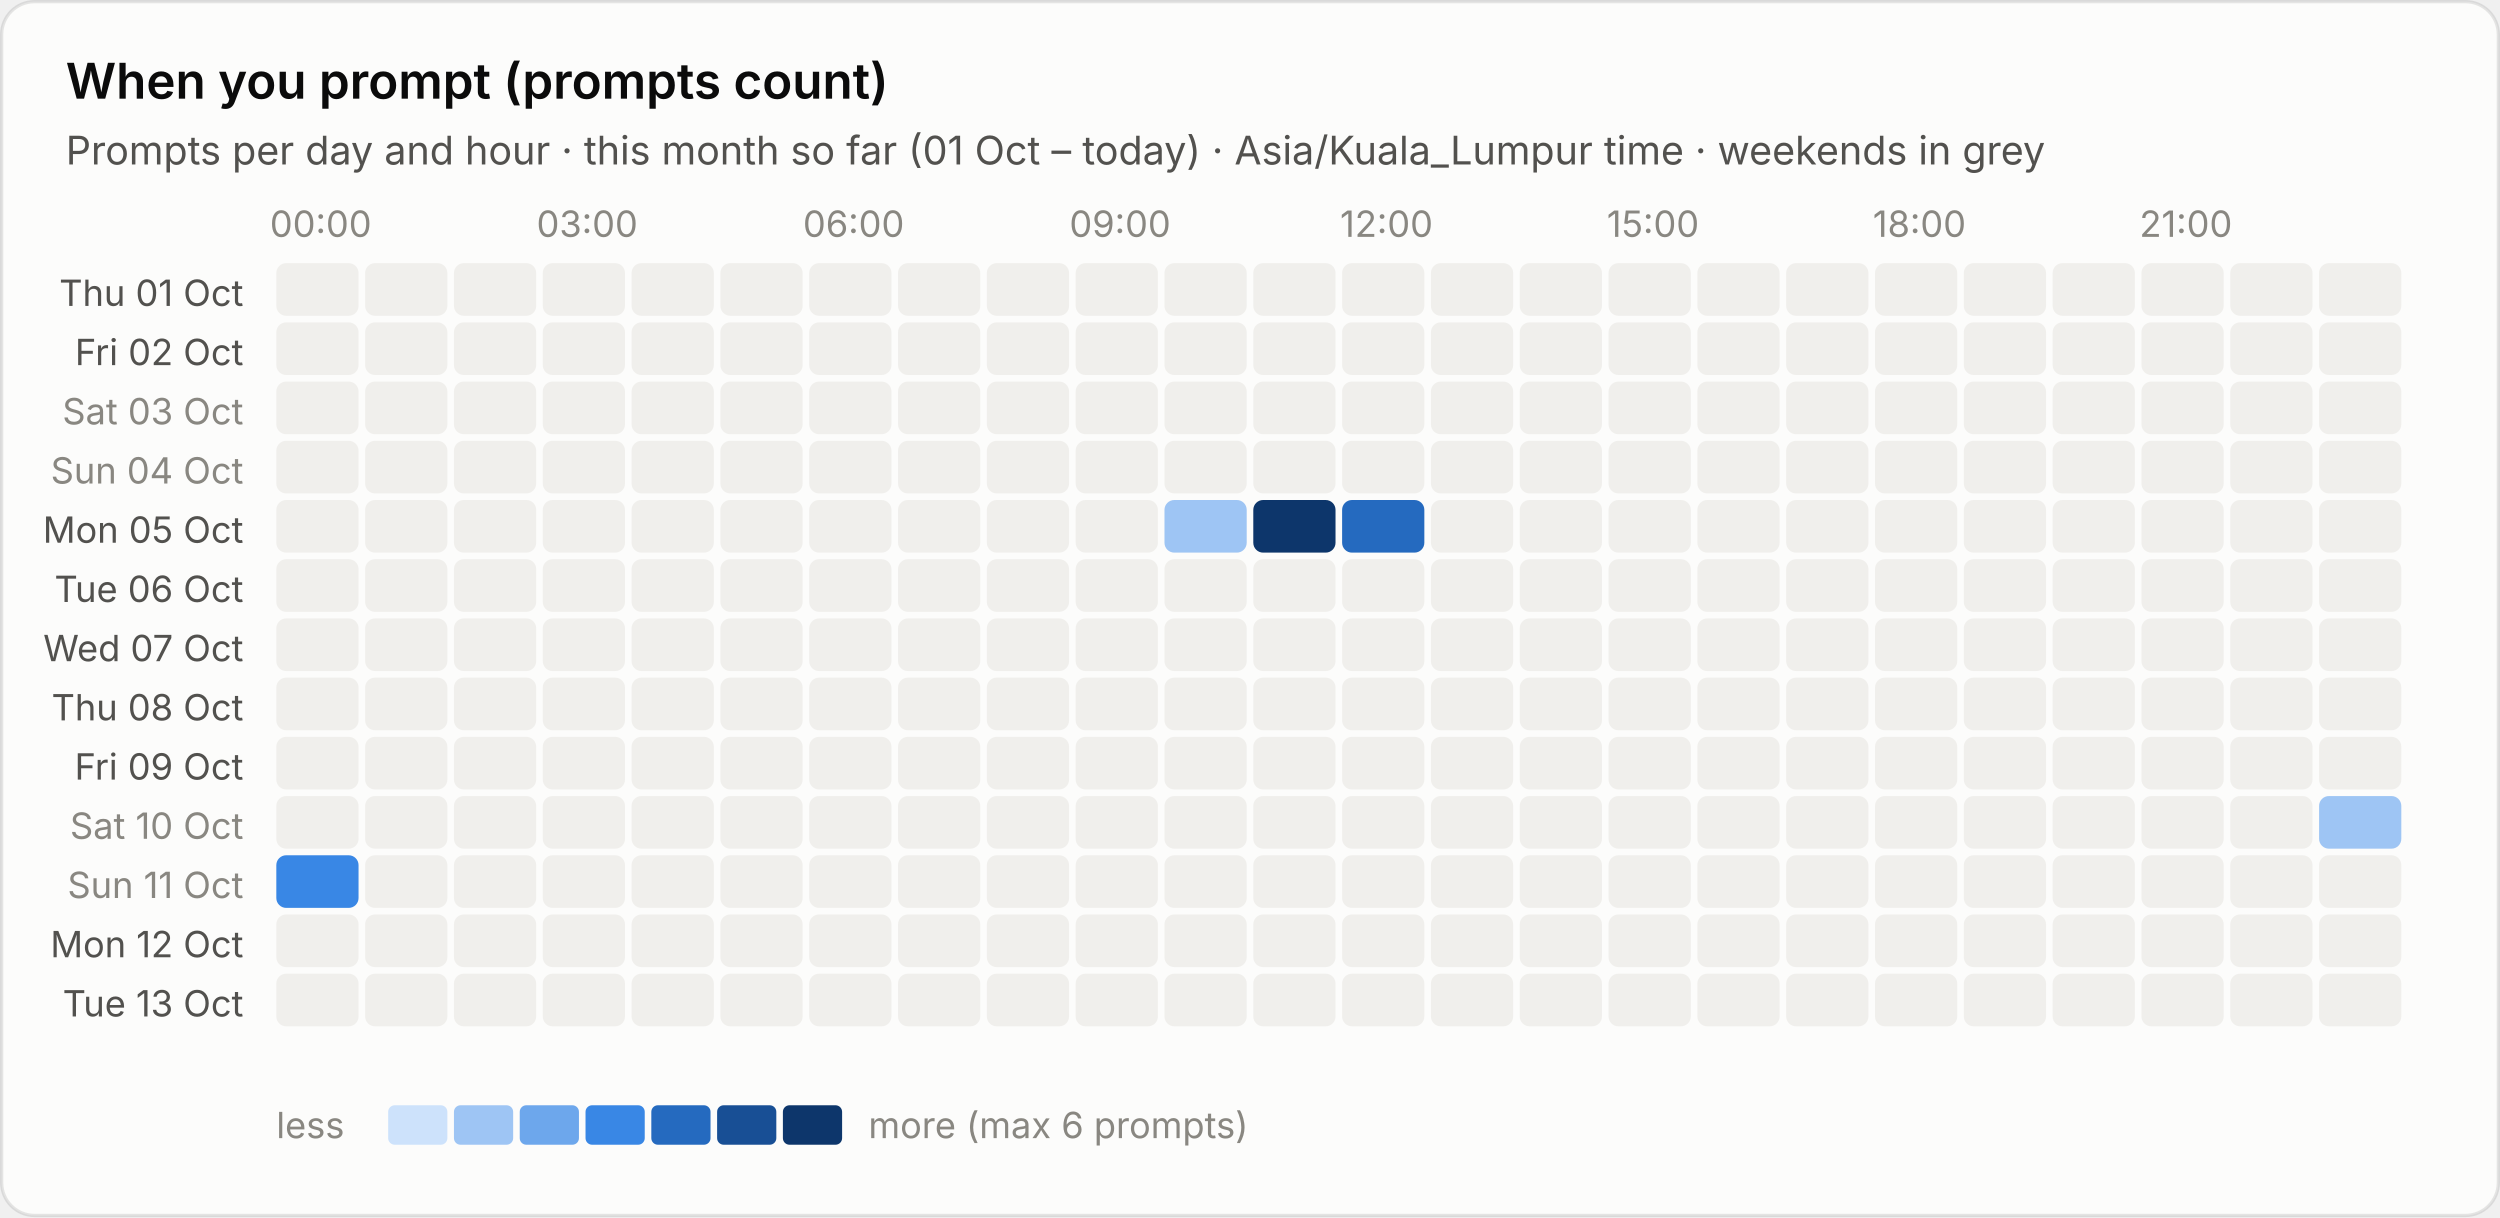
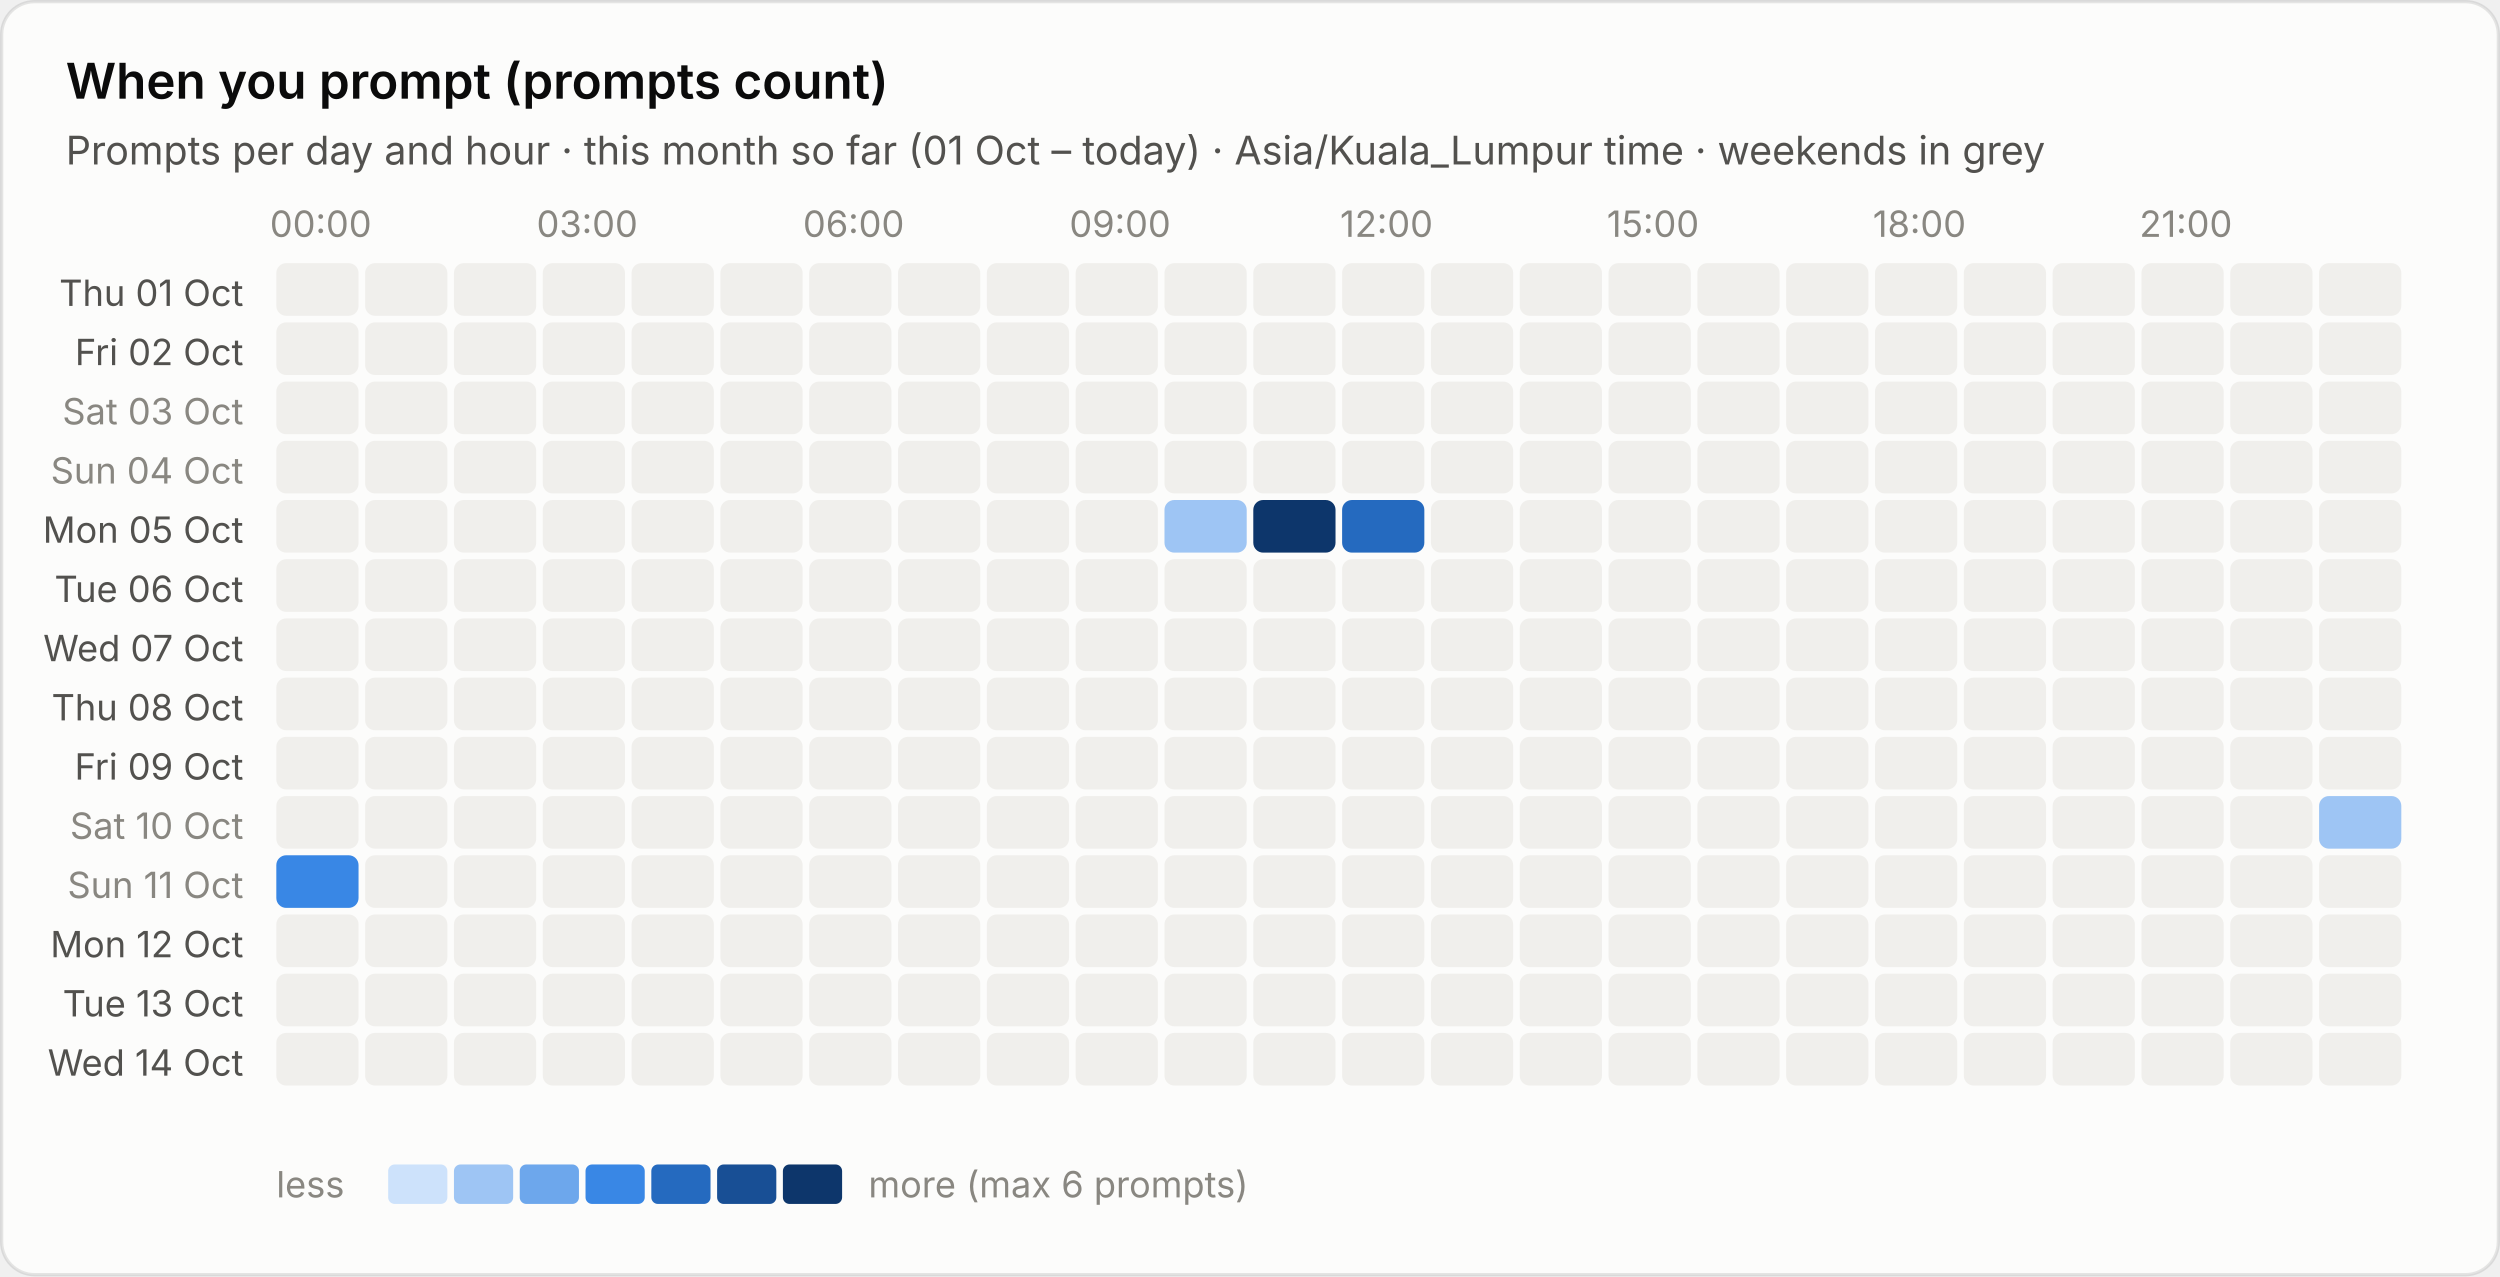
- <svg xmlns="http://www.w3.org/2000/svg" viewBox="0 0 760 370" width="760" height="370" role="img" aria-label="When you prompt (prompts count)">
+ <svg xmlns="http://www.w3.org/2000/svg" viewBox="0 0 760 388" width="760" height="388" role="img" aria-label="When you prompt (prompts count)">
  <style>text{font-family:system-ui,-apple-system,"Segoe UI",sans-serif;font-variant-numeric:tabular-nums}.bg{fill:#fcfcfb;stroke:rgba(11,11,11,.10)}.tp{fill:#0b0b0b}.ts{fill:#52514e}.tm{fill:#898781}.grid{stroke:#e1e0d9;stroke-width:1}.base{stroke:#c3c2b7;stroke-width:1}.so{fill:#b5b3ad}.lo{stroke:#b5b3ad}.qe{fill:#f0efec}.ring{stroke:#fcfcfb}.area{fill-opacity:.1}.s0{fill:#2a78d6}.l0{stroke:#2a78d6}.s1{fill:#eb6834}.l1{stroke:#eb6834}.s2{fill:#1baf7a}.l2{stroke:#1baf7a}.s3{fill:#eda100}.l3{stroke:#eda100}.s4{fill:#e87ba4}.l4{stroke:#e87ba4}.s5{fill:#008300}.l5{stroke:#008300}.s6{fill:#4a3aa7}.l6{stroke:#4a3aa7}.s7{fill:#e34948}.l7{stroke:#e34948}.q0{fill:#cde2fb}.q1{fill:#9ec5f4}.q2{fill:#6da7ec}.q3{fill:#3987e5}.q4{fill:#256abf}.q5{fill:#184f95}.q6{fill:#0d366b}.r0{fill:#f8d4d4}.r1{fill:#ec8f8f}.r2{fill:#c42f2f}.a0{fill:#fbe3e3}.a1{fill:#f5b8b8}.a2{fill:#ec8f8f}.a3{fill:#d65252}.a4{fill:#a82525}.tq0{fill:#0b0b0b}.tq1{fill:#0b0b0b}.tq2{fill:#0b0b0b}.tq3{fill:#ffffff}.tq4{fill:#ffffff}.tq5{fill:#ffffff}.tq6{fill:#ffffff}.tr0{fill:#0b0b0b}.tr1{fill:#0b0b0b}.tr2{fill:#ffffff}.ta0{fill:#0b0b0b}.ta1{fill:#0b0b0b}.ta2{fill:#0b0b0b}.ta3{fill:#ffffff}.ta4{fill:#ffffff}.tw{fill:#ffffff}@media (prefers-color-scheme:dark){.bg{fill:#1a1a19;stroke:rgba(255,255,255,.10)}.tp{fill:#fff}.ts{fill:#c3c2b7}.tm{fill:#898781}.grid{stroke:#2c2c2a}.base{stroke:#383835}.so{fill:#5c5b57}.lo{stroke:#5c5b57}.qe{fill:#262624}.ring{stroke:#1a1a19}.s0{fill:#3987e5}.l0{stroke:#3987e5}.s1{fill:#d95926}.l1{stroke:#d95926}.s2{fill:#199e70}.l2{stroke:#199e70}.s3{fill:#c98500}.l3{stroke:#c98500}.s4{fill:#d55181}.l4{stroke:#d55181}.s5{fill:#008300}.l5{stroke:#008300}.s6{fill:#9085e9}.l6{stroke:#9085e9}.s7{fill:#e66767}.l7{stroke:#e66767}.q0{fill:#16263a}.q1{fill:#123a66}.q2{fill:#184f95}.q3{fill:#256abf}.q4{fill:#3987e5}.q5{fill:#6da7ec}.q6{fill:#b7d3f6}.r0{fill:#4a2023}.r1{fill:#8c2c2f}.r2{fill:#e25555}.a0{fill:#3a1a1c}.a1{fill:#5e2427}.a2{fill:#8c2c2f}.a3{fill:#c43c3f}.a4{fill:#f07070}.tq0{fill:#ffffff}.tq1{fill:#ffffff}.tq2{fill:#ffffff}.tq3{fill:#ffffff}.tq4{fill:#ffffff}.tq5{fill:#0b0b0b}.tq6{fill:#0b0b0b}.tr0{fill:#ffffff}.tr1{fill:#ffffff}.tr2{fill:#ffffff}.ta0{fill:#ffffff}.ta1{fill:#ffffff}.ta2{fill:#ffffff}.ta3{fill:#ffffff}.ta4{fill:#0b0b0b}.tw{fill:#ffffff}}</style>
-   <rect class="bg" x=".5" y=".5" width="759" height="369" rx="10" />
+   <rect class="bg" x=".5" y=".5" width="759" height="387" rx="10" />
  <text class="tp" x="20" y="30" font-size="15" font-weight="600">When you prompt (prompts count)</text>
  <text class="ts" x="20" y="50" font-size="12">Prompts per day and hour · this month so far (01 Oct – today) · Asia/Kuala_Lumpur time · weekends in grey</text>
  <text class="tm" x="97.5" y="72" font-size="11" text-anchor="middle">00:00</text>
  <text class="tm" x="178.5" y="72" font-size="11" text-anchor="middle">03:00</text>
  <text class="tm" x="259.5" y="72" font-size="11" text-anchor="middle">06:00</text>
  <text class="tm" x="340.5" y="72" font-size="11" text-anchor="middle">09:00</text>
  <text class="tm" x="421.5" y="72" font-size="11" text-anchor="middle">12:00</text>
  <text class="tm" x="502.5" y="72" font-size="11" text-anchor="middle">15:00</text>
  <text class="tm" x="583.5" y="72" font-size="11" text-anchor="middle">18:00</text>
  <text class="tm" x="664.5" y="72" font-size="11" text-anchor="middle">21:00</text>
  <text class="ts" x="74" y="93.0" font-size="11" text-anchor="end">Thu 01 Oct</text>
  <rect class="qe" x="84.0" y="80.0" width="25" height="16" rx="3" />
  <rect class="qe" x="111.0" y="80.0" width="25" height="16" rx="3" />
  <rect class="qe" x="138.0" y="80.0" width="25" height="16" rx="3" />
  <rect class="qe" x="165.0" y="80.0" width="25" height="16" rx="3" />
  <rect class="qe" x="192.0" y="80.0" width="25" height="16" rx="3" />
  <rect class="qe" x="219.0" y="80.0" width="25" height="16" rx="3" />
  <rect class="qe" x="246.0" y="80.0" width="25" height="16" rx="3" />
  <rect class="qe" x="273.0" y="80.0" width="25" height="16" rx="3" />
  <rect class="qe" x="300.0" y="80.0" width="25" height="16" rx="3" />
  <rect class="qe" x="327.0" y="80.0" width="25" height="16" rx="3" />
  <rect class="qe" x="354.0" y="80.0" width="25" height="16" rx="3" />
  <rect class="qe" x="381.0" y="80.0" width="25" height="16" rx="3" />
  <rect class="qe" x="408.0" y="80.0" width="25" height="16" rx="3" />
  <rect class="qe" x="435.0" y="80.0" width="25" height="16" rx="3" />
  <rect class="qe" x="462.0" y="80.0" width="25" height="16" rx="3" />
  <rect class="qe" x="489.0" y="80.0" width="25" height="16" rx="3" />
  <rect class="qe" x="516.0" y="80.0" width="25" height="16" rx="3" />
  <rect class="qe" x="543.0" y="80.0" width="25" height="16" rx="3" />
  <rect class="qe" x="570.0" y="80.0" width="25" height="16" rx="3" />
  <rect class="qe" x="597.0" y="80.0" width="25" height="16" rx="3" />
  <rect class="qe" x="624.0" y="80.0" width="25" height="16" rx="3" />
  <rect class="qe" x="651.0" y="80.0" width="25" height="16" rx="3" />
  <rect class="qe" x="678.0" y="80.0" width="25" height="16" rx="3" />
  <rect class="qe" x="705.0" y="80.0" width="25" height="16" rx="3" />
  <text class="ts" x="74" y="111.0" font-size="11" text-anchor="end">Fri 02 Oct</text>
  <rect class="qe" x="84.0" y="98.0" width="25" height="16" rx="3" />
  <rect class="qe" x="111.0" y="98.0" width="25" height="16" rx="3" />
  <rect class="qe" x="138.0" y="98.0" width="25" height="16" rx="3" />
  <rect class="qe" x="165.0" y="98.0" width="25" height="16" rx="3" />
  <rect class="qe" x="192.0" y="98.0" width="25" height="16" rx="3" />
  <rect class="qe" x="219.0" y="98.0" width="25" height="16" rx="3" />
  <rect class="qe" x="246.0" y="98.0" width="25" height="16" rx="3" />
  <rect class="qe" x="273.0" y="98.0" width="25" height="16" rx="3" />
  <rect class="qe" x="300.0" y="98.0" width="25" height="16" rx="3" />
  <rect class="qe" x="327.0" y="98.0" width="25" height="16" rx="3" />
  <rect class="qe" x="354.0" y="98.0" width="25" height="16" rx="3" />
  <rect class="qe" x="381.0" y="98.0" width="25" height="16" rx="3" />
  <rect class="qe" x="408.0" y="98.0" width="25" height="16" rx="3" />
  <rect class="qe" x="435.0" y="98.0" width="25" height="16" rx="3" />
  <rect class="qe" x="462.0" y="98.0" width="25" height="16" rx="3" />
  <rect class="qe" x="489.0" y="98.0" width="25" height="16" rx="3" />
  <rect class="qe" x="516.0" y="98.0" width="25" height="16" rx="3" />
  <rect class="qe" x="543.0" y="98.0" width="25" height="16" rx="3" />
  <rect class="qe" x="570.0" y="98.0" width="25" height="16" rx="3" />
  <rect class="qe" x="597.0" y="98.0" width="25" height="16" rx="3" />
  <rect class="qe" x="624.0" y="98.0" width="25" height="16" rx="3" />
  <rect class="qe" x="651.0" y="98.0" width="25" height="16" rx="3" />
  <rect class="qe" x="678.0" y="98.0" width="25" height="16" rx="3" />
  <rect class="qe" x="705.0" y="98.0" width="25" height="16" rx="3" />
  <text class="tm" x="74" y="129.0" font-size="11" text-anchor="end">Sat 03 Oct</text>
  <rect class="qe" x="84.0" y="116.0" width="25" height="16" rx="3" />
  <rect class="qe" x="111.0" y="116.0" width="25" height="16" rx="3" />
  <rect class="qe" x="138.0" y="116.0" width="25" height="16" rx="3" />
  <rect class="qe" x="165.0" y="116.0" width="25" height="16" rx="3" />
  <rect class="qe" x="192.0" y="116.0" width="25" height="16" rx="3" />
  <rect class="qe" x="219.0" y="116.0" width="25" height="16" rx="3" />
  <rect class="qe" x="246.0" y="116.0" width="25" height="16" rx="3" />
  <rect class="qe" x="273.0" y="116.0" width="25" height="16" rx="3" />
  <rect class="qe" x="300.0" y="116.0" width="25" height="16" rx="3" />
  <rect class="qe" x="327.0" y="116.0" width="25" height="16" rx="3" />
  <rect class="qe" x="354.0" y="116.0" width="25" height="16" rx="3" />
  <rect class="qe" x="381.0" y="116.0" width="25" height="16" rx="3" />
  <rect class="qe" x="408.0" y="116.0" width="25" height="16" rx="3" />
  <rect class="qe" x="435.0" y="116.0" width="25" height="16" rx="3" />
  <rect class="qe" x="462.0" y="116.0" width="25" height="16" rx="3" />
  <rect class="qe" x="489.0" y="116.0" width="25" height="16" rx="3" />
  <rect class="qe" x="516.0" y="116.0" width="25" height="16" rx="3" />
  <rect class="qe" x="543.0" y="116.0" width="25" height="16" rx="3" />
  <rect class="qe" x="570.0" y="116.0" width="25" height="16" rx="3" />
  <rect class="qe" x="597.0" y="116.0" width="25" height="16" rx="3" />
  <rect class="qe" x="624.0" y="116.0" width="25" height="16" rx="3" />
  <rect class="qe" x="651.0" y="116.0" width="25" height="16" rx="3" />
  <rect class="qe" x="678.0" y="116.0" width="25" height="16" rx="3" />
  <rect class="qe" x="705.0" y="116.0" width="25" height="16" rx="3" />
  <text class="tm" x="74" y="147.0" font-size="11" text-anchor="end">Sun 04 Oct</text>
  <rect class="qe" x="84.0" y="134.0" width="25" height="16" rx="3" />
  <rect class="qe" x="111.0" y="134.0" width="25" height="16" rx="3" />
  <rect class="qe" x="138.0" y="134.0" width="25" height="16" rx="3" />
  <rect class="qe" x="165.0" y="134.0" width="25" height="16" rx="3" />
  <rect class="qe" x="192.0" y="134.0" width="25" height="16" rx="3" />
  <rect class="qe" x="219.0" y="134.0" width="25" height="16" rx="3" />
  <rect class="qe" x="246.0" y="134.0" width="25" height="16" rx="3" />
  <rect class="qe" x="273.0" y="134.0" width="25" height="16" rx="3" />
  <rect class="qe" x="300.0" y="134.0" width="25" height="16" rx="3" />
  <rect class="qe" x="327.0" y="134.0" width="25" height="16" rx="3" />
  <rect class="qe" x="354.0" y="134.0" width="25" height="16" rx="3" />
  <rect class="qe" x="381.0" y="134.0" width="25" height="16" rx="3" />
  <rect class="qe" x="408.0" y="134.0" width="25" height="16" rx="3" />
  <rect class="qe" x="435.0" y="134.0" width="25" height="16" rx="3" />
  <rect class="qe" x="462.0" y="134.0" width="25" height="16" rx="3" />
  <rect class="qe" x="489.0" y="134.0" width="25" height="16" rx="3" />
  <rect class="qe" x="516.0" y="134.0" width="25" height="16" rx="3" />
  <rect class="qe" x="543.0" y="134.0" width="25" height="16" rx="3" />
  <rect class="qe" x="570.0" y="134.0" width="25" height="16" rx="3" />
  <rect class="qe" x="597.0" y="134.0" width="25" height="16" rx="3" />
  <rect class="qe" x="624.0" y="134.0" width="25" height="16" rx="3" />
  <rect class="qe" x="651.0" y="134.0" width="25" height="16" rx="3" />
  <rect class="qe" x="678.0" y="134.0" width="25" height="16" rx="3" />
  <rect class="qe" x="705.0" y="134.0" width="25" height="16" rx="3" />
  <text class="ts" x="74" y="165.0" font-size="11" text-anchor="end">Mon 05 Oct</text>
  <rect class="qe" x="84.0" y="152.0" width="25" height="16" rx="3" />
  <rect class="qe" x="111.0" y="152.0" width="25" height="16" rx="3" />
  <rect class="qe" x="138.0" y="152.0" width="25" height="16" rx="3" />
  <rect class="qe" x="165.0" y="152.0" width="25" height="16" rx="3" />
  <rect class="qe" x="192.0" y="152.0" width="25" height="16" rx="3" />
  <rect class="qe" x="219.0" y="152.0" width="25" height="16" rx="3" />
  <rect class="qe" x="246.0" y="152.0" width="25" height="16" rx="3" />
  <rect class="qe" x="273.0" y="152.0" width="25" height="16" rx="3" />
  <rect class="qe" x="300.0" y="152.0" width="25" height="16" rx="3" />
  <rect class="qe" x="327.0" y="152.0" width="25" height="16" rx="3" />
  <rect class="q1" x="354.0" y="152.0" width="25" height="16" rx="3" />
  <rect class="q6" x="381.0" y="152.0" width="25" height="16" rx="3" />
  <rect class="q4" x="408.0" y="152.0" width="25" height="16" rx="3" />
  <rect class="qe" x="435.0" y="152.0" width="25" height="16" rx="3" />
  <rect class="qe" x="462.0" y="152.0" width="25" height="16" rx="3" />
  <rect class="qe" x="489.0" y="152.0" width="25" height="16" rx="3" />
  <rect class="qe" x="516.0" y="152.0" width="25" height="16" rx="3" />
  <rect class="qe" x="543.0" y="152.0" width="25" height="16" rx="3" />
  <rect class="qe" x="570.0" y="152.0" width="25" height="16" rx="3" />
  <rect class="qe" x="597.0" y="152.0" width="25" height="16" rx="3" />
  <rect class="qe" x="624.0" y="152.0" width="25" height="16" rx="3" />
  <rect class="qe" x="651.0" y="152.0" width="25" height="16" rx="3" />
  <rect class="qe" x="678.0" y="152.0" width="25" height="16" rx="3" />
  <rect class="qe" x="705.0" y="152.0" width="25" height="16" rx="3" />
  <text class="ts" x="74" y="183.0" font-size="11" text-anchor="end">Tue 06 Oct</text>
  <rect class="qe" x="84.0" y="170.0" width="25" height="16" rx="3" />
  <rect class="qe" x="111.0" y="170.0" width="25" height="16" rx="3" />
  <rect class="qe" x="138.0" y="170.0" width="25" height="16" rx="3" />
  <rect class="qe" x="165.0" y="170.0" width="25" height="16" rx="3" />
  <rect class="qe" x="192.0" y="170.0" width="25" height="16" rx="3" />
  <rect class="qe" x="219.0" y="170.0" width="25" height="16" rx="3" />
  <rect class="qe" x="246.0" y="170.0" width="25" height="16" rx="3" />
  <rect class="qe" x="273.0" y="170.0" width="25" height="16" rx="3" />
  <rect class="qe" x="300.0" y="170.0" width="25" height="16" rx="3" />
  <rect class="qe" x="327.0" y="170.0" width="25" height="16" rx="3" />
  <rect class="qe" x="354.0" y="170.0" width="25" height="16" rx="3" />
  <rect class="qe" x="381.0" y="170.0" width="25" height="16" rx="3" />
  <rect class="qe" x="408.0" y="170.0" width="25" height="16" rx="3" />
  <rect class="qe" x="435.0" y="170.0" width="25" height="16" rx="3" />
  <rect class="qe" x="462.0" y="170.0" width="25" height="16" rx="3" />
  <rect class="qe" x="489.0" y="170.0" width="25" height="16" rx="3" />
  <rect class="qe" x="516.0" y="170.0" width="25" height="16" rx="3" />
  <rect class="qe" x="543.0" y="170.0" width="25" height="16" rx="3" />
  <rect class="qe" x="570.0" y="170.0" width="25" height="16" rx="3" />
  <rect class="qe" x="597.0" y="170.0" width="25" height="16" rx="3" />
  <rect class="qe" x="624.0" y="170.0" width="25" height="16" rx="3" />
  <rect class="qe" x="651.0" y="170.0" width="25" height="16" rx="3" />
  <rect class="qe" x="678.0" y="170.0" width="25" height="16" rx="3" />
  <rect class="qe" x="705.0" y="170.0" width="25" height="16" rx="3" />
  <text class="ts" x="74" y="201.0" font-size="11" text-anchor="end">Wed 07 Oct</text>
  <rect class="qe" x="84.0" y="188.0" width="25" height="16" rx="3" />
  <rect class="qe" x="111.0" y="188.0" width="25" height="16" rx="3" />
  <rect class="qe" x="138.0" y="188.0" width="25" height="16" rx="3" />
  <rect class="qe" x="165.0" y="188.0" width="25" height="16" rx="3" />
  <rect class="qe" x="192.0" y="188.0" width="25" height="16" rx="3" />
  <rect class="qe" x="219.0" y="188.0" width="25" height="16" rx="3" />
  <rect class="qe" x="246.0" y="188.0" width="25" height="16" rx="3" />
  <rect class="qe" x="273.0" y="188.0" width="25" height="16" rx="3" />
  <rect class="qe" x="300.0" y="188.0" width="25" height="16" rx="3" />
  <rect class="qe" x="327.0" y="188.0" width="25" height="16" rx="3" />
  <rect class="qe" x="354.0" y="188.0" width="25" height="16" rx="3" />
  <rect class="qe" x="381.0" y="188.0" width="25" height="16" rx="3" />
  <rect class="qe" x="408.0" y="188.0" width="25" height="16" rx="3" />
  <rect class="qe" x="435.0" y="188.0" width="25" height="16" rx="3" />
  <rect class="qe" x="462.0" y="188.0" width="25" height="16" rx="3" />
  <rect class="qe" x="489.0" y="188.0" width="25" height="16" rx="3" />
  <rect class="qe" x="516.0" y="188.0" width="25" height="16" rx="3" />
  <rect class="qe" x="543.0" y="188.0" width="25" height="16" rx="3" />
  <rect class="qe" x="570.0" y="188.0" width="25" height="16" rx="3" />
  <rect class="qe" x="597.0" y="188.0" width="25" height="16" rx="3" />
  <rect class="qe" x="624.0" y="188.0" width="25" height="16" rx="3" />
  <rect class="qe" x="651.0" y="188.0" width="25" height="16" rx="3" />
  <rect class="qe" x="678.0" y="188.0" width="25" height="16" rx="3" />
  <rect class="qe" x="705.0" y="188.0" width="25" height="16" rx="3" />
  <text class="ts" x="74" y="219.0" font-size="11" text-anchor="end">Thu 08 Oct</text>
  <rect class="qe" x="84.0" y="206.0" width="25" height="16" rx="3" />
  <rect class="qe" x="111.0" y="206.0" width="25" height="16" rx="3" />
  <rect class="qe" x="138.0" y="206.0" width="25" height="16" rx="3" />
  <rect class="qe" x="165.0" y="206.0" width="25" height="16" rx="3" />
  <rect class="qe" x="192.0" y="206.0" width="25" height="16" rx="3" />
  <rect class="qe" x="219.0" y="206.0" width="25" height="16" rx="3" />
  <rect class="qe" x="246.0" y="206.0" width="25" height="16" rx="3" />
  <rect class="qe" x="273.0" y="206.0" width="25" height="16" rx="3" />
  <rect class="qe" x="300.0" y="206.0" width="25" height="16" rx="3" />
  <rect class="qe" x="327.0" y="206.0" width="25" height="16" rx="3" />
  <rect class="qe" x="354.0" y="206.0" width="25" height="16" rx="3" />
  <rect class="qe" x="381.0" y="206.0" width="25" height="16" rx="3" />
  <rect class="qe" x="408.0" y="206.0" width="25" height="16" rx="3" />
  <rect class="qe" x="435.0" y="206.0" width="25" height="16" rx="3" />
  <rect class="qe" x="462.0" y="206.0" width="25" height="16" rx="3" />
  <rect class="qe" x="489.0" y="206.0" width="25" height="16" rx="3" />
  <rect class="qe" x="516.0" y="206.0" width="25" height="16" rx="3" />
  <rect class="qe" x="543.0" y="206.0" width="25" height="16" rx="3" />
  <rect class="qe" x="570.0" y="206.0" width="25" height="16" rx="3" />
  <rect class="qe" x="597.0" y="206.0" width="25" height="16" rx="3" />
  <rect class="qe" x="624.0" y="206.0" width="25" height="16" rx="3" />
  <rect class="qe" x="651.0" y="206.0" width="25" height="16" rx="3" />
  <rect class="qe" x="678.0" y="206.0" width="25" height="16" rx="3" />
  <rect class="qe" x="705.0" y="206.0" width="25" height="16" rx="3" />
  <text class="ts" x="74" y="237.0" font-size="11" text-anchor="end">Fri 09 Oct</text>
  <rect class="qe" x="84.0" y="224.0" width="25" height="16" rx="3" />
  <rect class="qe" x="111.0" y="224.0" width="25" height="16" rx="3" />
  <rect class="qe" x="138.0" y="224.0" width="25" height="16" rx="3" />
  <rect class="qe" x="165.0" y="224.0" width="25" height="16" rx="3" />
  <rect class="qe" x="192.0" y="224.0" width="25" height="16" rx="3" />
  <rect class="qe" x="219.0" y="224.0" width="25" height="16" rx="3" />
  <rect class="qe" x="246.0" y="224.0" width="25" height="16" rx="3" />
  <rect class="qe" x="273.0" y="224.0" width="25" height="16" rx="3" />
  <rect class="qe" x="300.0" y="224.0" width="25" height="16" rx="3" />
  <rect class="qe" x="327.0" y="224.0" width="25" height="16" rx="3" />
  <rect class="qe" x="354.0" y="224.0" width="25" height="16" rx="3" />
  <rect class="qe" x="381.0" y="224.0" width="25" height="16" rx="3" />
  <rect class="qe" x="408.0" y="224.0" width="25" height="16" rx="3" />
  <rect class="qe" x="435.0" y="224.0" width="25" height="16" rx="3" />
  <rect class="qe" x="462.0" y="224.0" width="25" height="16" rx="3" />
  <rect class="qe" x="489.0" y="224.0" width="25" height="16" rx="3" />
  <rect class="qe" x="516.0" y="224.0" width="25" height="16" rx="3" />
  <rect class="qe" x="543.0" y="224.0" width="25" height="16" rx="3" />
  <rect class="qe" x="570.0" y="224.0" width="25" height="16" rx="3" />
  <rect class="qe" x="597.0" y="224.0" width="25" height="16" rx="3" />
  <rect class="qe" x="624.0" y="224.0" width="25" height="16" rx="3" />
  <rect class="qe" x="651.0" y="224.0" width="25" height="16" rx="3" />
  <rect class="qe" x="678.0" y="224.0" width="25" height="16" rx="3" />
  <rect class="qe" x="705.0" y="224.0" width="25" height="16" rx="3" />
  <text class="tm" x="74" y="255.0" font-size="11" text-anchor="end">Sat 10 Oct</text>
  <rect class="qe" x="84.0" y="242.0" width="25" height="16" rx="3" />
  <rect class="qe" x="111.0" y="242.0" width="25" height="16" rx="3" />
  <rect class="qe" x="138.0" y="242.0" width="25" height="16" rx="3" />
  <rect class="qe" x="165.0" y="242.0" width="25" height="16" rx="3" />
  <rect class="qe" x="192.0" y="242.0" width="25" height="16" rx="3" />
  <rect class="qe" x="219.0" y="242.0" width="25" height="16" rx="3" />
  <rect class="qe" x="246.0" y="242.0" width="25" height="16" rx="3" />
  <rect class="qe" x="273.0" y="242.0" width="25" height="16" rx="3" />
  <rect class="qe" x="300.0" y="242.0" width="25" height="16" rx="3" />
  <rect class="qe" x="327.0" y="242.0" width="25" height="16" rx="3" />
  <rect class="qe" x="354.0" y="242.0" width="25" height="16" rx="3" />
  <rect class="qe" x="381.0" y="242.0" width="25" height="16" rx="3" />
  <rect class="qe" x="408.0" y="242.0" width="25" height="16" rx="3" />
  <rect class="qe" x="435.0" y="242.0" width="25" height="16" rx="3" />
  <rect class="qe" x="462.0" y="242.0" width="25" height="16" rx="3" />
  <rect class="qe" x="489.0" y="242.0" width="25" height="16" rx="3" />
  <rect class="qe" x="516.0" y="242.0" width="25" height="16" rx="3" />
  <rect class="qe" x="543.0" y="242.0" width="25" height="16" rx="3" />
  <rect class="qe" x="570.0" y="242.0" width="25" height="16" rx="3" />
  <rect class="qe" x="597.0" y="242.0" width="25" height="16" rx="3" />
  <rect class="qe" x="624.0" y="242.0" width="25" height="16" rx="3" />
  <rect class="qe" x="651.0" y="242.0" width="25" height="16" rx="3" />
  <rect class="qe" x="678.0" y="242.0" width="25" height="16" rx="3" />
  <rect class="q1" x="705.0" y="242.0" width="25" height="16" rx="3" />
  <text class="tm" x="74" y="273.0" font-size="11" text-anchor="end">Sun 11 Oct</text>
  <rect class="q3" x="84.0" y="260.0" width="25" height="16" rx="3" />
  <rect class="qe" x="111.0" y="260.0" width="25" height="16" rx="3" />
  <rect class="qe" x="138.0" y="260.0" width="25" height="16" rx="3" />
  <rect class="qe" x="165.0" y="260.0" width="25" height="16" rx="3" />
  <rect class="qe" x="192.0" y="260.0" width="25" height="16" rx="3" />
  <rect class="qe" x="219.0" y="260.0" width="25" height="16" rx="3" />
  <rect class="qe" x="246.0" y="260.0" width="25" height="16" rx="3" />
  <rect class="qe" x="273.0" y="260.0" width="25" height="16" rx="3" />
  <rect class="qe" x="300.0" y="260.0" width="25" height="16" rx="3" />
  <rect class="qe" x="327.0" y="260.0" width="25" height="16" rx="3" />
  <rect class="qe" x="354.0" y="260.0" width="25" height="16" rx="3" />
  <rect class="qe" x="381.0" y="260.0" width="25" height="16" rx="3" />
  <rect class="qe" x="408.0" y="260.0" width="25" height="16" rx="3" />
  <rect class="qe" x="435.0" y="260.0" width="25" height="16" rx="3" />
  <rect class="qe" x="462.0" y="260.0" width="25" height="16" rx="3" />
  <rect class="qe" x="489.0" y="260.0" width="25" height="16" rx="3" />
  <rect class="qe" x="516.0" y="260.0" width="25" height="16" rx="3" />
  <rect class="qe" x="543.0" y="260.0" width="25" height="16" rx="3" />
  <rect class="qe" x="570.0" y="260.0" width="25" height="16" rx="3" />
  <rect class="qe" x="597.0" y="260.0" width="25" height="16" rx="3" />
  <rect class="qe" x="624.0" y="260.0" width="25" height="16" rx="3" />
  <rect class="qe" x="651.0" y="260.0" width="25" height="16" rx="3" />
  <rect class="qe" x="678.0" y="260.0" width="25" height="16" rx="3" />
  <rect class="qe" x="705.0" y="260.0" width="25" height="16" rx="3" />
  <text class="ts" x="74" y="291.0" font-size="11" text-anchor="end">Mon 12 Oct</text>
  <rect class="qe" x="84.0" y="278.0" width="25" height="16" rx="3" />
  <rect class="qe" x="111.0" y="278.0" width="25" height="16" rx="3" />
  <rect class="qe" x="138.0" y="278.0" width="25" height="16" rx="3" />
  <rect class="qe" x="165.0" y="278.0" width="25" height="16" rx="3" />
  <rect class="qe" x="192.0" y="278.0" width="25" height="16" rx="3" />
  <rect class="qe" x="219.0" y="278.0" width="25" height="16" rx="3" />
  <rect class="qe" x="246.0" y="278.0" width="25" height="16" rx="3" />
  <rect class="qe" x="273.0" y="278.0" width="25" height="16" rx="3" />
  <rect class="qe" x="300.0" y="278.0" width="25" height="16" rx="3" />
  <rect class="qe" x="327.0" y="278.0" width="25" height="16" rx="3" />
  <rect class="qe" x="354.0" y="278.0" width="25" height="16" rx="3" />
  <rect class="qe" x="381.0" y="278.0" width="25" height="16" rx="3" />
  <rect class="qe" x="408.0" y="278.0" width="25" height="16" rx="3" />
  <rect class="qe" x="435.0" y="278.0" width="25" height="16" rx="3" />
  <rect class="qe" x="462.0" y="278.0" width="25" height="16" rx="3" />
  <rect class="qe" x="489.0" y="278.0" width="25" height="16" rx="3" />
  <rect class="qe" x="516.0" y="278.0" width="25" height="16" rx="3" />
  <rect class="qe" x="543.0" y="278.0" width="25" height="16" rx="3" />
  <rect class="qe" x="570.0" y="278.0" width="25" height="16" rx="3" />
  <rect class="qe" x="597.0" y="278.0" width="25" height="16" rx="3" />
  <rect class="qe" x="624.0" y="278.0" width="25" height="16" rx="3" />
  <rect class="qe" x="651.0" y="278.0" width="25" height="16" rx="3" />
  <rect class="qe" x="678.0" y="278.0" width="25" height="16" rx="3" />
  <rect class="qe" x="705.0" y="278.0" width="25" height="16" rx="3" />
  <text class="ts" x="74" y="309.0" font-size="11" text-anchor="end">Tue 13 Oct</text>
  <rect class="qe" x="84.0" y="296.0" width="25" height="16" rx="3" />
  <rect class="qe" x="111.0" y="296.0" width="25" height="16" rx="3" />
  <rect class="qe" x="138.0" y="296.0" width="25" height="16" rx="3" />
  <rect class="qe" x="165.0" y="296.0" width="25" height="16" rx="3" />
  <rect class="qe" x="192.0" y="296.0" width="25" height="16" rx="3" />
  <rect class="qe" x="219.0" y="296.0" width="25" height="16" rx="3" />
  <rect class="qe" x="246.0" y="296.0" width="25" height="16" rx="3" />
  <rect class="qe" x="273.0" y="296.0" width="25" height="16" rx="3" />
  <rect class="qe" x="300.0" y="296.0" width="25" height="16" rx="3" />
  <rect class="qe" x="327.0" y="296.0" width="25" height="16" rx="3" />
  <rect class="qe" x="354.0" y="296.0" width="25" height="16" rx="3" />
  <rect class="qe" x="381.0" y="296.0" width="25" height="16" rx="3" />
  <rect class="qe" x="408.0" y="296.0" width="25" height="16" rx="3" />
  <rect class="qe" x="435.0" y="296.0" width="25" height="16" rx="3" />
  <rect class="qe" x="462.0" y="296.0" width="25" height="16" rx="3" />
  <rect class="qe" x="489.0" y="296.0" width="25" height="16" rx="3" />
  <rect class="qe" x="516.0" y="296.0" width="25" height="16" rx="3" />
  <rect class="qe" x="543.0" y="296.0" width="25" height="16" rx="3" />
  <rect class="qe" x="570.0" y="296.0" width="25" height="16" rx="3" />
  <rect class="qe" x="597.0" y="296.0" width="25" height="16" rx="3" />
  <rect class="qe" x="624.0" y="296.0" width="25" height="16" rx="3" />
  <rect class="qe" x="651.0" y="296.0" width="25" height="16" rx="3" />
  <rect class="qe" x="678.0" y="296.0" width="25" height="16" rx="3" />
  <rect class="qe" x="705.0" y="296.0" width="25" height="16" rx="3" />
-   <text class="tm" x="84" y="346" font-size="11">less</text>
-   <rect class="q0" x="118" y="336" width="18" height="12" rx="2" />
-   <rect class="q1" x="138" y="336" width="18" height="12" rx="2" />
-   <rect class="q2" x="158" y="336" width="18" height="12" rx="2" />
-   <rect class="q3" x="178" y="336" width="18" height="12" rx="2" />
-   <rect class="q4" x="198" y="336" width="18" height="12" rx="2" />
-   <rect class="q5" x="218" y="336" width="18" height="12" rx="2" />
-   <rect class="q6" x="238" y="336" width="18" height="12" rx="2" />
-   <text class="tm" x="264" y="346" font-size="11">more (max 6 prompts)</text>
+   <text class="ts" x="74" y="327.0" font-size="11" text-anchor="end">Wed 14 Oct</text>
+   <rect class="qe" x="84.0" y="314.0" width="25" height="16" rx="3" />
+   <rect class="qe" x="111.0" y="314.0" width="25" height="16" rx="3" />
+   <rect class="qe" x="138.0" y="314.0" width="25" height="16" rx="3" />
+   <rect class="qe" x="165.0" y="314.0" width="25" height="16" rx="3" />
+   <rect class="qe" x="192.0" y="314.0" width="25" height="16" rx="3" />
+   <rect class="qe" x="219.0" y="314.0" width="25" height="16" rx="3" />
+   <rect class="qe" x="246.0" y="314.0" width="25" height="16" rx="3" />
+   <rect class="qe" x="273.0" y="314.0" width="25" height="16" rx="3" />
+   <rect class="qe" x="300.0" y="314.0" width="25" height="16" rx="3" />
+   <rect class="qe" x="327.0" y="314.0" width="25" height="16" rx="3" />
+   <rect class="qe" x="354.0" y="314.0" width="25" height="16" rx="3" />
+   <rect class="qe" x="381.0" y="314.0" width="25" height="16" rx="3" />
+   <rect class="qe" x="408.0" y="314.0" width="25" height="16" rx="3" />
+   <rect class="qe" x="435.0" y="314.0" width="25" height="16" rx="3" />
+   <rect class="qe" x="462.0" y="314.0" width="25" height="16" rx="3" />
+   <rect class="qe" x="489.0" y="314.0" width="25" height="16" rx="3" />
+   <rect class="qe" x="516.0" y="314.0" width="25" height="16" rx="3" />
+   <rect class="qe" x="543.0" y="314.0" width="25" height="16" rx="3" />
+   <rect class="qe" x="570.0" y="314.0" width="25" height="16" rx="3" />
+   <rect class="qe" x="597.0" y="314.0" width="25" height="16" rx="3" />
+   <rect class="qe" x="624.0" y="314.0" width="25" height="16" rx="3" />
+   <rect class="qe" x="651.0" y="314.0" width="25" height="16" rx="3" />
+   <rect class="qe" x="678.0" y="314.0" width="25" height="16" rx="3" />
+   <rect class="qe" x="705.0" y="314.0" width="25" height="16" rx="3" />
+   <text class="tm" x="84" y="364" font-size="11">less</text>
+   <rect class="q0" x="118" y="354" width="18" height="12" rx="2" />
+   <rect class="q1" x="138" y="354" width="18" height="12" rx="2" />
+   <rect class="q2" x="158" y="354" width="18" height="12" rx="2" />
+   <rect class="q3" x="178" y="354" width="18" height="12" rx="2" />
+   <rect class="q4" x="198" y="354" width="18" height="12" rx="2" />
+   <rect class="q5" x="218" y="354" width="18" height="12" rx="2" />
+   <rect class="q6" x="238" y="354" width="18" height="12" rx="2" />
+   <text class="tm" x="264" y="364" font-size="11">more (max 6 prompts)</text>
</svg>
